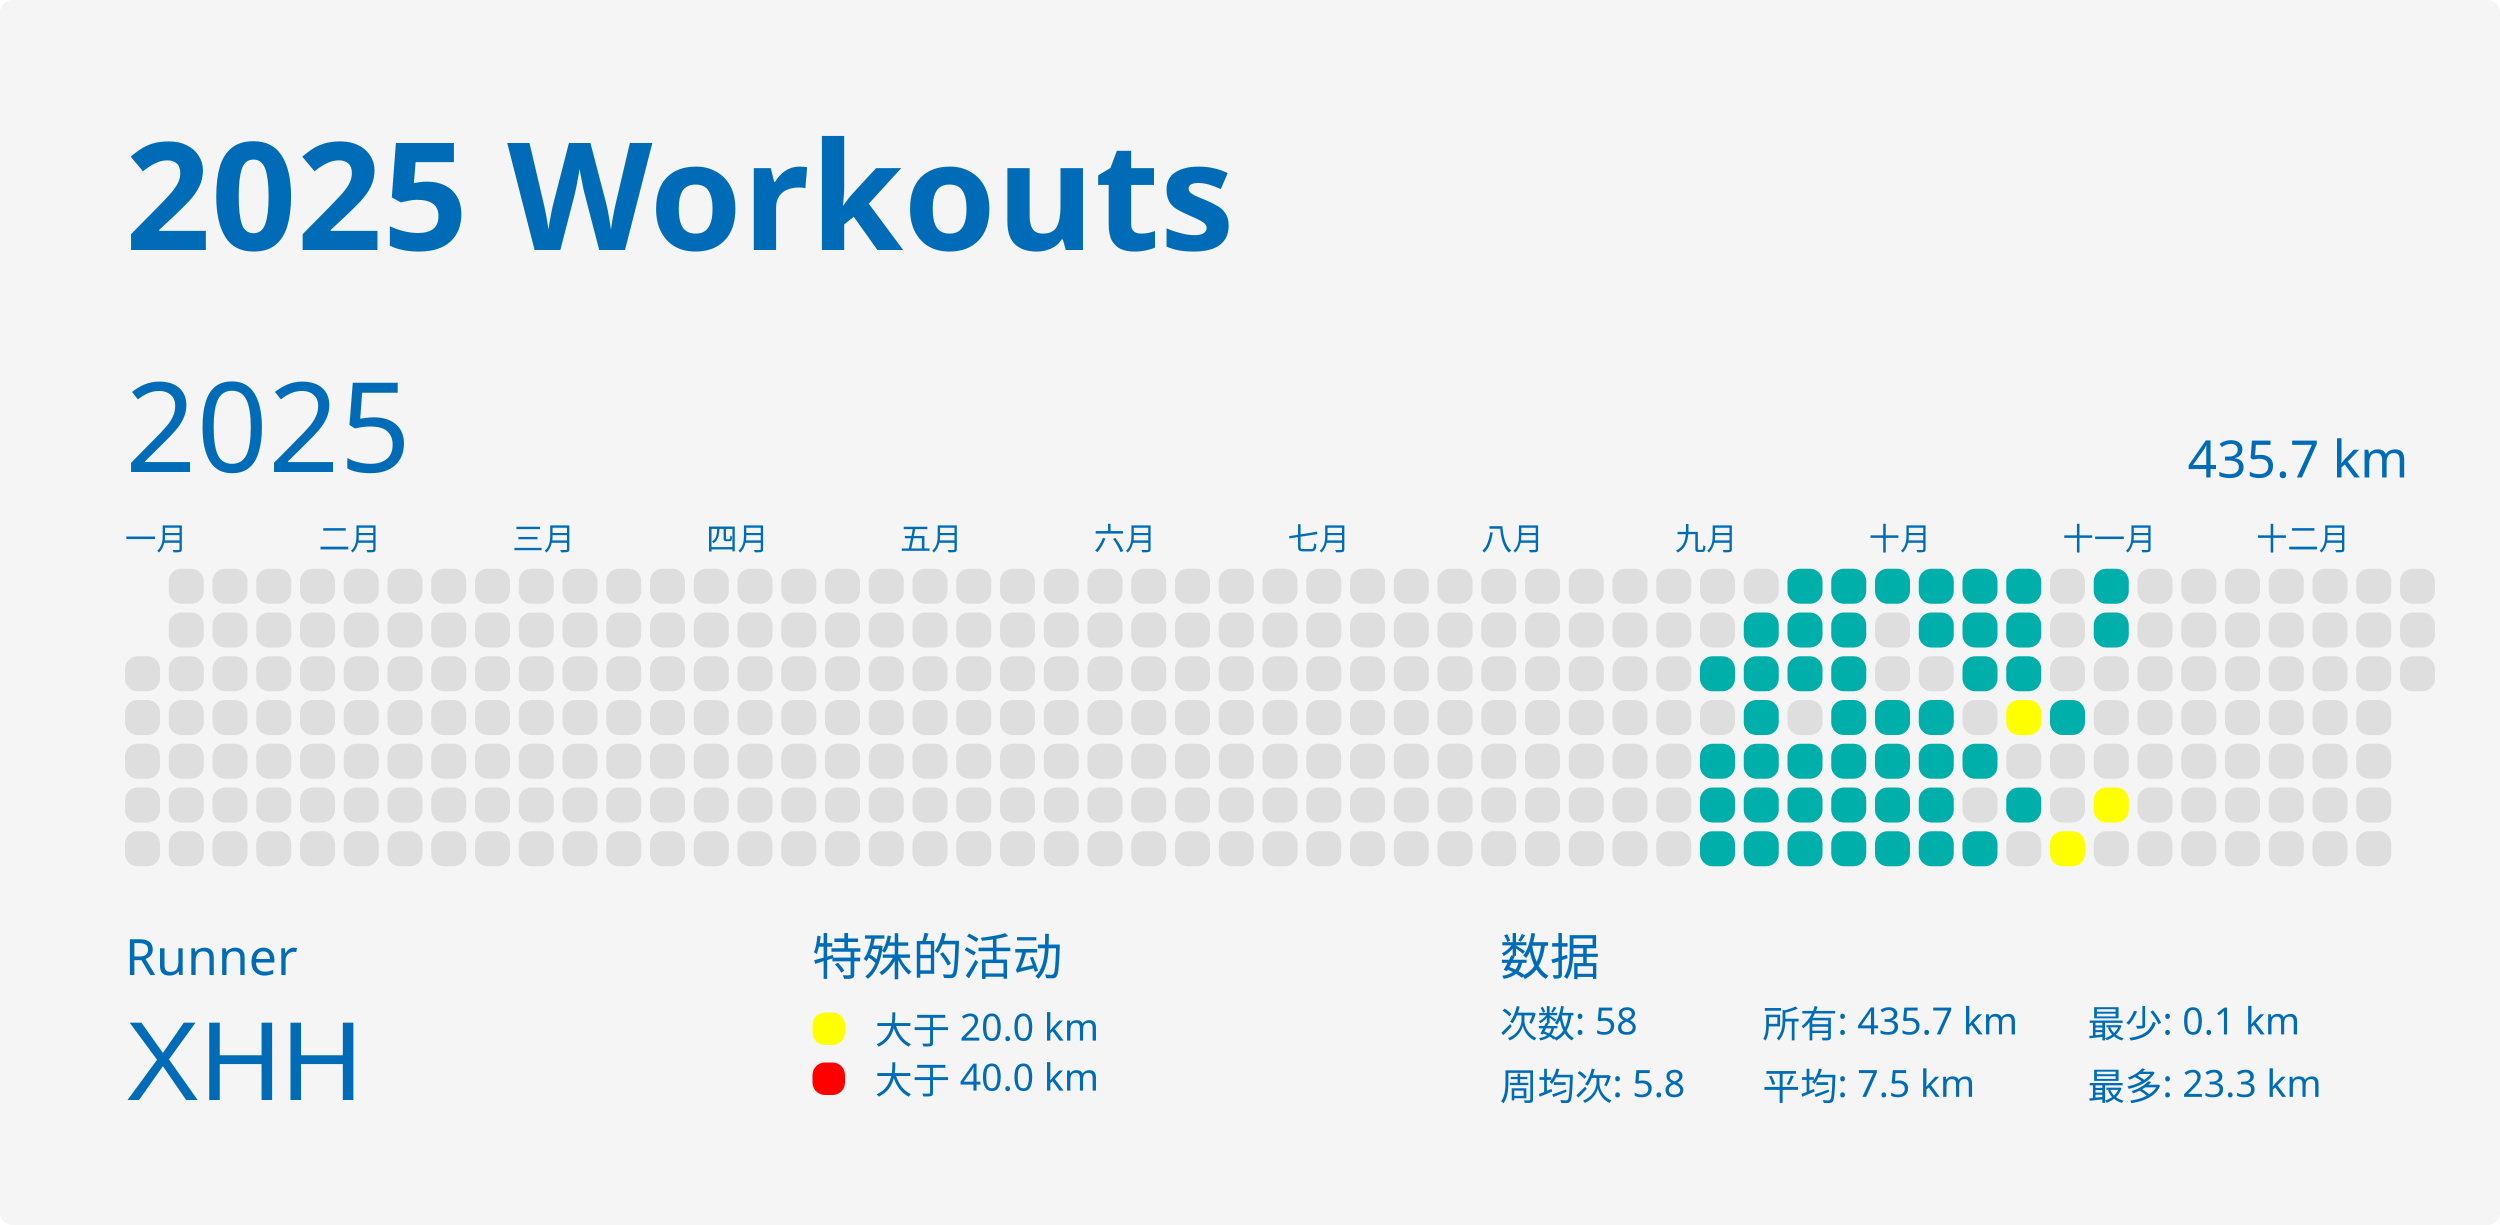
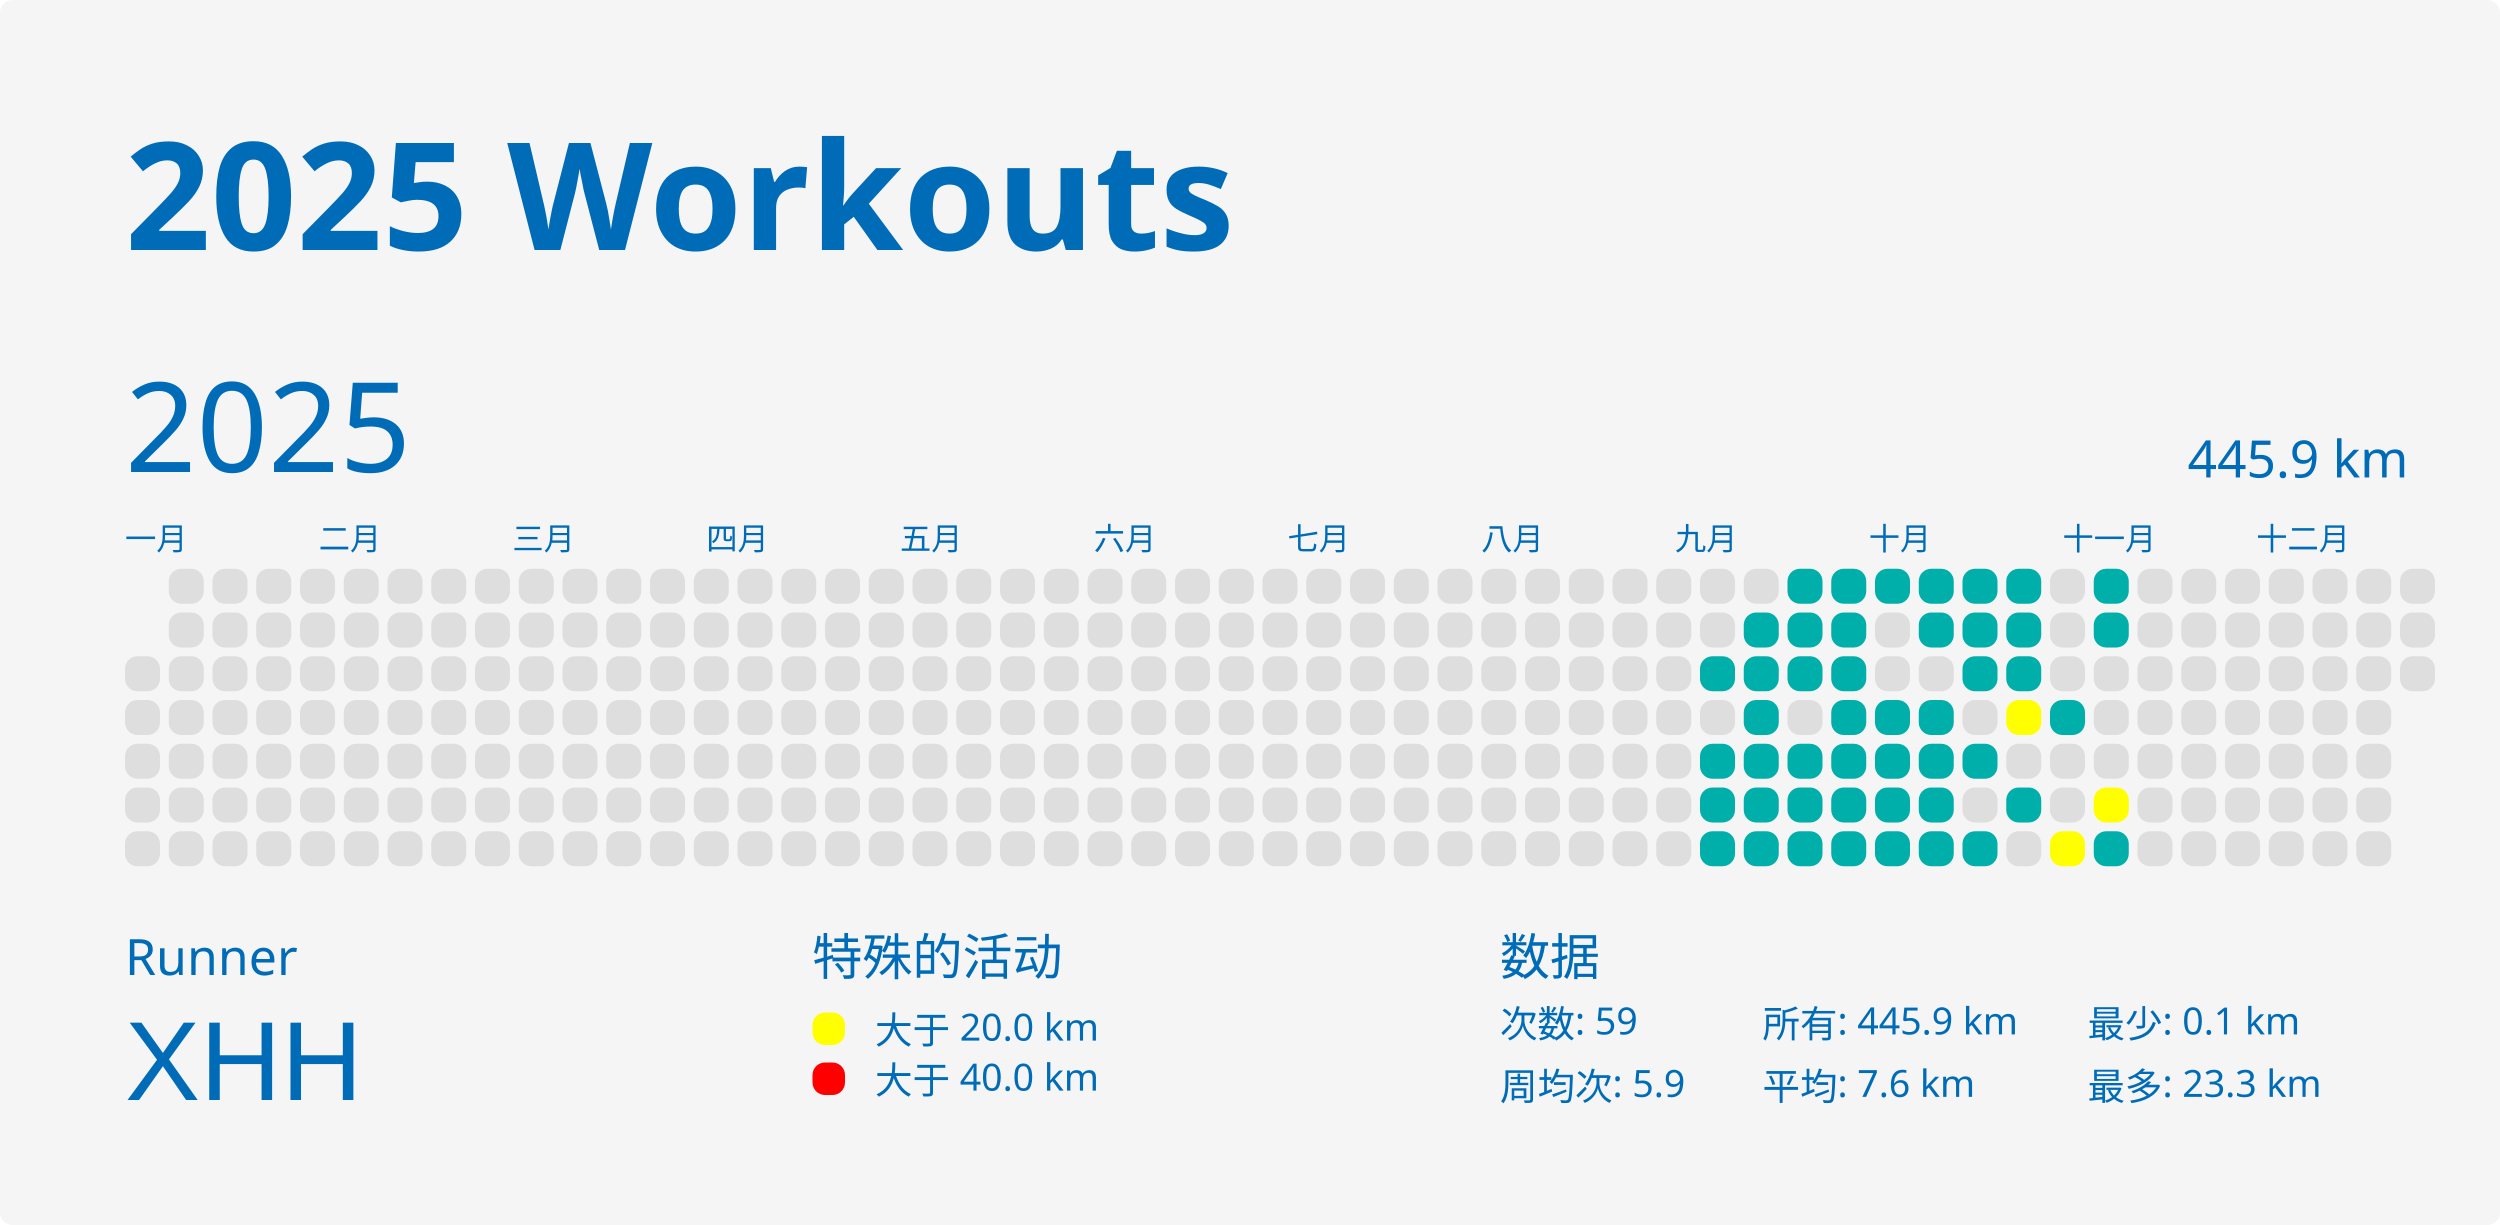
<svg xmlns="http://www.w3.org/2000/svg" baseProfile="full" height="98mm" version="1.1" viewBox="0,0,200,98" width="200mm">
  <defs />
  <rect fill="#f5f5f5" height="98" rx="1" ry="1" width="200" x="0" y="0" />
  <text fill="#006cb8" style="font-size:12px; font-family:MGI-Regular; font-weight:bold;" x="10" y="20">2025 Workouts</text>
  <text fill="#006cb8" style="font-size:4px; font-family:MGI-Regular" x="10" y="78">Runner</text>
  <text fill="#006cb8" style="font-size:9px; font-family:Arial" x="10" y="88">XHH</text>
  <text fill="#006cb8" style="font-size:4px; font-family:MGI-Regular" x="65" y="78">特殊的活动</text>
  <rect fill="yellow" height="2.6" rx="1" ry="1" width="2.6" x="65" y="81" />
  <text fill="#006cb8" style="font-size:3px; font-family:MGI-Regular" x="70" y="83.5">大于 20.0 km</text>
  <rect fill="red" height="2.6" rx="1" ry="1" width="2.6" x="65" y="85" />
  <text fill="#006cb8" style="font-size:3px; font-family:MGI-Regular" x="70" y="87.5">大于 40.0 km</text>
  <text fill="#006cb8" style="font-size:4px; font-family:MGI-Regular" x="120" y="78">数据</text>
-   <text fill="#006cb8" style="font-size:3px; font-family:MGI-Regular" x="120" y="83">次数: 58</text>
-   <text fill="#006cb8" style="font-size:3px; font-family:MGI-Regular" x="120" y="88">周均次: 5.8</text>
-   <text fill="#006cb8" style="font-size:3px; font-family:MGI-Regular" x="141" y="83">所有: 435.7 km</text>
-   <text fill="#006cb8" style="font-size:3px; font-family:MGI-Regular" x="141" y="88">平均: 7.5 km</text>
+   <text fill="#006cb8" style="font-size:3px; font-family:MGI-Regular" x="120" y="83">次数: 59</text>
+   <text fill="#006cb8" style="font-size:3px; font-family:MGI-Regular" x="120" y="88">周均次: 5.9</text>
+   <text fill="#006cb8" style="font-size:3px; font-family:MGI-Regular" x="141" y="83">所有: 445.9 km</text>
+   <text fill="#006cb8" style="font-size:3px; font-family:MGI-Regular" x="141" y="88">平均: 7.6 km</text>
  <text fill="#006cb8" style="font-size:3px; font-family:MGI-Regular" x="167" y="83">最少: 0.1 km</text>
  <text fill="#006cb8" style="font-size:3px; font-family:MGI-Regular" x="167" y="88">最多: 23.3 km</text>
  <text dominant-baseline="hanging" fill="#006cb8" style="font-size:10.0px; font-family:MGI-Regular;" x="10" y="30">2025</text>
-   <text dominant-baseline="hanging" fill="#006cb8" style="font-size:4.125px; font-family:MGI-Regular;" x="175" y="35">435.7 km</text>
+   <text dominant-baseline="hanging" fill="#006cb8" style="font-size:4.125px; font-family:MGI-Regular;" x="175" y="35">445.9 km</text>
  <text fill="#006cb8" style="font-size:2.5px; font-family:MGI-Regular" x="10.0" y="44">一月</text>
  <text fill="#006cb8" style="font-size:2.5px; font-family:MGI-Regular" x="25.5" y="44">二月</text>
  <text fill="#006cb8" style="font-size:2.5px; font-family:MGI-Regular" x="41.0" y="44">三月</text>
  <text fill="#006cb8" style="font-size:2.5px; font-family:MGI-Regular" x="56.5" y="44">四月</text>
  <text fill="#006cb8" style="font-size:2.5px; font-family:MGI-Regular" x="72.0" y="44">五月</text>
  <text fill="#006cb8" style="font-size:2.5px; font-family:MGI-Regular" x="87.5" y="44">六月</text>
  <text fill="#006cb8" style="font-size:2.5px; font-family:MGI-Regular" x="103.0" y="44">七月</text>
  <text fill="#006cb8" style="font-size:2.5px; font-family:MGI-Regular" x="118.5" y="44">八月</text>
  <text fill="#006cb8" style="font-size:2.5px; font-family:MGI-Regular" x="134.0" y="44">九月</text>
  <text fill="#006cb8" style="font-size:2.5px; font-family:MGI-Regular" x="149.5" y="44">十月</text>
  <text fill="#006cb8" style="font-size:2.5px; font-family:MGI-Regular" x="165.0" y="44">十一月</text>
  <text fill="#006cb8" style="font-size:2.5px; font-family:MGI-Regular" x="180.5" y="44">十二月</text>
  <rect fill="#dedede" height="2.8" rx="1" ry="1" width="2.8" x="10.0" y="52.5" />
  <rect fill="#dedede" height="2.8" rx="1" ry="1" width="2.8" x="10.0" y="56.0" />
  <rect fill="#dedede" height="2.8" rx="1" ry="1" width="2.8" x="10.0" y="59.5" />
  <rect fill="#dedede" height="2.8" rx="1" ry="1" width="2.8" x="10.0" y="63.0" />
  <rect fill="#dedede" height="2.8" rx="1" ry="1" width="2.8" x="10.0" y="66.5" />
  <rect fill="#dedede" height="2.8" rx="1" ry="1" width="2.8" x="13.5" y="45.5" />
  <rect fill="#dedede" height="2.8" rx="1" ry="1" width="2.8" x="13.5" y="49.0" />
  <rect fill="#dedede" height="2.8" rx="1" ry="1" width="2.8" x="13.5" y="52.5" />
  <rect fill="#dedede" height="2.8" rx="1" ry="1" width="2.8" x="13.5" y="56.0" />
  <rect fill="#dedede" height="2.8" rx="1" ry="1" width="2.8" x="13.5" y="59.5" />
  <rect fill="#dedede" height="2.8" rx="1" ry="1" width="2.8" x="13.5" y="63.0" />
  <rect fill="#dedede" height="2.8" rx="1" ry="1" width="2.8" x="13.5" y="66.5" />
  <rect fill="#dedede" height="2.8" rx="1" ry="1" width="2.8" x="17.0" y="45.5" />
  <rect fill="#dedede" height="2.8" rx="1" ry="1" width="2.8" x="17.0" y="49.0" />
  <rect fill="#dedede" height="2.8" rx="1" ry="1" width="2.8" x="17.0" y="52.5" />
  <rect fill="#dedede" height="2.8" rx="1" ry="1" width="2.8" x="17.0" y="56.0" />
  <rect fill="#dedede" height="2.8" rx="1" ry="1" width="2.8" x="17.0" y="59.5" />
  <rect fill="#dedede" height="2.8" rx="1" ry="1" width="2.8" x="17.0" y="63.0" />
  <rect fill="#dedede" height="2.8" rx="1" ry="1" width="2.8" x="17.0" y="66.5" />
  <rect fill="#dedede" height="2.8" rx="1" ry="1" width="2.8" x="20.5" y="45.5" />
  <rect fill="#dedede" height="2.8" rx="1" ry="1" width="2.8" x="20.5" y="49.0" />
  <rect fill="#dedede" height="2.8" rx="1" ry="1" width="2.8" x="20.5" y="52.5" />
  <rect fill="#dedede" height="2.8" rx="1" ry="1" width="2.8" x="20.5" y="56.0" />
  <rect fill="#dedede" height="2.8" rx="1" ry="1" width="2.8" x="20.5" y="59.5" />
  <rect fill="#dedede" height="2.8" rx="1" ry="1" width="2.8" x="20.5" y="63.0" />
  <rect fill="#dedede" height="2.8" rx="1" ry="1" width="2.8" x="20.5" y="66.5" />
  <rect fill="#dedede" height="2.8" rx="1" ry="1" width="2.8" x="24.0" y="45.5" />
  <rect fill="#dedede" height="2.8" rx="1" ry="1" width="2.8" x="24.0" y="49.0" />
  <rect fill="#dedede" height="2.8" rx="1" ry="1" width="2.8" x="24.0" y="52.5" />
  <rect fill="#dedede" height="2.8" rx="1" ry="1" width="2.8" x="24.0" y="56.0" />
  <rect fill="#dedede" height="2.8" rx="1" ry="1" width="2.8" x="24.0" y="59.5" />
  <rect fill="#dedede" height="2.8" rx="1" ry="1" width="2.8" x="24.0" y="63.0" />
  <rect fill="#dedede" height="2.8" rx="1" ry="1" width="2.8" x="24.0" y="66.5" />
  <rect fill="#dedede" height="2.8" rx="1" ry="1" width="2.8" x="27.5" y="45.5" />
  <rect fill="#dedede" height="2.8" rx="1" ry="1" width="2.8" x="27.5" y="49.0" />
  <rect fill="#dedede" height="2.8" rx="1" ry="1" width="2.8" x="27.5" y="52.5" />
  <rect fill="#dedede" height="2.8" rx="1" ry="1" width="2.8" x="27.5" y="56.0" />
  <rect fill="#dedede" height="2.8" rx="1" ry="1" width="2.8" x="27.5" y="59.5" />
  <rect fill="#dedede" height="2.8" rx="1" ry="1" width="2.8" x="27.5" y="63.0" />
  <rect fill="#dedede" height="2.8" rx="1" ry="1" width="2.8" x="27.5" y="66.5" />
  <rect fill="#dedede" height="2.8" rx="1" ry="1" width="2.8" x="31.0" y="45.5" />
  <rect fill="#dedede" height="2.8" rx="1" ry="1" width="2.8" x="31.0" y="49.0" />
  <rect fill="#dedede" height="2.8" rx="1" ry="1" width="2.8" x="31.0" y="52.5" />
  <rect fill="#dedede" height="2.8" rx="1" ry="1" width="2.8" x="31.0" y="56.0" />
  <rect fill="#dedede" height="2.8" rx="1" ry="1" width="2.8" x="31.0" y="59.5" />
  <rect fill="#dedede" height="2.8" rx="1" ry="1" width="2.8" x="31.0" y="63.0" />
  <rect fill="#dedede" height="2.8" rx="1" ry="1" width="2.8" x="31.0" y="66.5" />
  <rect fill="#dedede" height="2.8" rx="1" ry="1" width="2.8" x="34.5" y="45.5" />
  <rect fill="#dedede" height="2.8" rx="1" ry="1" width="2.8" x="34.5" y="49.0" />
  <rect fill="#dedede" height="2.8" rx="1" ry="1" width="2.8" x="34.5" y="52.5" />
  <rect fill="#dedede" height="2.8" rx="1" ry="1" width="2.8" x="34.5" y="56.0" />
  <rect fill="#dedede" height="2.8" rx="1" ry="1" width="2.8" x="34.5" y="59.5" />
  <rect fill="#dedede" height="2.8" rx="1" ry="1" width="2.8" x="34.5" y="63.0" />
  <rect fill="#dedede" height="2.8" rx="1" ry="1" width="2.8" x="34.5" y="66.5" />
  <rect fill="#dedede" height="2.8" rx="1" ry="1" width="2.8" x="38.0" y="45.5" />
  <rect fill="#dedede" height="2.8" rx="1" ry="1" width="2.8" x="38.0" y="49.0" />
  <rect fill="#dedede" height="2.8" rx="1" ry="1" width="2.8" x="38.0" y="52.5" />
  <rect fill="#dedede" height="2.8" rx="1" ry="1" width="2.8" x="38.0" y="56.0" />
  <rect fill="#dedede" height="2.8" rx="1" ry="1" width="2.8" x="38.0" y="59.5" />
  <rect fill="#dedede" height="2.8" rx="1" ry="1" width="2.8" x="38.0" y="63.0" />
  <rect fill="#dedede" height="2.8" rx="1" ry="1" width="2.8" x="38.0" y="66.5" />
  <rect fill="#dedede" height="2.8" rx="1" ry="1" width="2.8" x="41.5" y="45.5" />
  <rect fill="#dedede" height="2.8" rx="1" ry="1" width="2.8" x="41.5" y="49.0" />
  <rect fill="#dedede" height="2.8" rx="1" ry="1" width="2.8" x="41.5" y="52.5" />
  <rect fill="#dedede" height="2.8" rx="1" ry="1" width="2.8" x="41.5" y="56.0" />
  <rect fill="#dedede" height="2.8" rx="1" ry="1" width="2.8" x="41.5" y="59.5" />
  <rect fill="#dedede" height="2.8" rx="1" ry="1" width="2.8" x="41.5" y="63.0" />
  <rect fill="#dedede" height="2.8" rx="1" ry="1" width="2.8" x="41.5" y="66.5" />
  <rect fill="#dedede" height="2.8" rx="1" ry="1" width="2.8" x="45.0" y="45.5" />
  <rect fill="#dedede" height="2.8" rx="1" ry="1" width="2.8" x="45.0" y="49.0" />
  <rect fill="#dedede" height="2.8" rx="1" ry="1" width="2.8" x="45.0" y="52.5" />
  <rect fill="#dedede" height="2.8" rx="1" ry="1" width="2.8" x="45.0" y="56.0" />
  <rect fill="#dedede" height="2.8" rx="1" ry="1" width="2.8" x="45.0" y="59.5" />
  <rect fill="#dedede" height="2.8" rx="1" ry="1" width="2.8" x="45.0" y="63.0" />
  <rect fill="#dedede" height="2.8" rx="1" ry="1" width="2.8" x="45.0" y="66.5" />
  <rect fill="#dedede" height="2.8" rx="1" ry="1" width="2.8" x="48.5" y="45.5" />
  <rect fill="#dedede" height="2.8" rx="1" ry="1" width="2.8" x="48.5" y="49.0" />
  <rect fill="#dedede" height="2.8" rx="1" ry="1" width="2.8" x="48.5" y="52.5" />
  <rect fill="#dedede" height="2.8" rx="1" ry="1" width="2.8" x="48.5" y="56.0" />
  <rect fill="#dedede" height="2.8" rx="1" ry="1" width="2.8" x="48.5" y="59.5" />
  <rect fill="#dedede" height="2.8" rx="1" ry="1" width="2.8" x="48.5" y="63.0" />
  <rect fill="#dedede" height="2.8" rx="1" ry="1" width="2.8" x="48.5" y="66.5" />
  <rect fill="#dedede" height="2.8" rx="1" ry="1" width="2.8" x="52.0" y="45.5" />
  <rect fill="#dedede" height="2.8" rx="1" ry="1" width="2.8" x="52.0" y="49.0" />
  <rect fill="#dedede" height="2.8" rx="1" ry="1" width="2.8" x="52.0" y="52.5" />
  <rect fill="#dedede" height="2.8" rx="1" ry="1" width="2.8" x="52.0" y="56.0" />
  <rect fill="#dedede" height="2.8" rx="1" ry="1" width="2.8" x="52.0" y="59.5" />
  <rect fill="#dedede" height="2.8" rx="1" ry="1" width="2.8" x="52.0" y="63.0" />
  <rect fill="#dedede" height="2.8" rx="1" ry="1" width="2.8" x="52.0" y="66.5" />
  <rect fill="#dedede" height="2.8" rx="1" ry="1" width="2.8" x="55.5" y="45.5" />
  <rect fill="#dedede" height="2.8" rx="1" ry="1" width="2.8" x="55.5" y="49.0" />
  <rect fill="#dedede" height="2.8" rx="1" ry="1" width="2.8" x="55.5" y="52.5" />
  <rect fill="#dedede" height="2.8" rx="1" ry="1" width="2.8" x="55.5" y="56.0" />
  <rect fill="#dedede" height="2.8" rx="1" ry="1" width="2.8" x="55.5" y="59.5" />
  <rect fill="#dedede" height="2.8" rx="1" ry="1" width="2.8" x="55.5" y="63.0" />
  <rect fill="#dedede" height="2.8" rx="1" ry="1" width="2.8" x="55.5" y="66.5" />
  <rect fill="#dedede" height="2.8" rx="1" ry="1" width="2.8" x="59.0" y="45.5" />
  <rect fill="#dedede" height="2.8" rx="1" ry="1" width="2.8" x="59.0" y="49.0" />
  <rect fill="#dedede" height="2.8" rx="1" ry="1" width="2.8" x="59.0" y="52.5" />
  <rect fill="#dedede" height="2.8" rx="1" ry="1" width="2.8" x="59.0" y="56.0" />
  <rect fill="#dedede" height="2.8" rx="1" ry="1" width="2.8" x="59.0" y="59.5" />
  <rect fill="#dedede" height="2.8" rx="1" ry="1" width="2.8" x="59.0" y="63.0" />
  <rect fill="#dedede" height="2.8" rx="1" ry="1" width="2.8" x="59.0" y="66.5" />
  <rect fill="#dedede" height="2.8" rx="1" ry="1" width="2.8" x="62.5" y="45.5" />
  <rect fill="#dedede" height="2.8" rx="1" ry="1" width="2.8" x="62.5" y="49.0" />
  <rect fill="#dedede" height="2.8" rx="1" ry="1" width="2.8" x="62.5" y="52.5" />
  <rect fill="#dedede" height="2.8" rx="1" ry="1" width="2.8" x="62.5" y="56.0" />
  <rect fill="#dedede" height="2.8" rx="1" ry="1" width="2.8" x="62.5" y="59.5" />
  <rect fill="#dedede" height="2.8" rx="1" ry="1" width="2.8" x="62.5" y="63.0" />
  <rect fill="#dedede" height="2.8" rx="1" ry="1" width="2.8" x="62.5" y="66.5" />
  <rect fill="#dedede" height="2.8" rx="1" ry="1" width="2.8" x="66.0" y="45.5" />
  <rect fill="#dedede" height="2.8" rx="1" ry="1" width="2.8" x="66.0" y="49.0" />
  <rect fill="#dedede" height="2.8" rx="1" ry="1" width="2.8" x="66.0" y="52.5" />
  <rect fill="#dedede" height="2.8" rx="1" ry="1" width="2.8" x="66.0" y="56.0" />
  <rect fill="#dedede" height="2.8" rx="1" ry="1" width="2.8" x="66.0" y="59.5" />
  <rect fill="#dedede" height="2.8" rx="1" ry="1" width="2.8" x="66.0" y="63.0" />
  <rect fill="#dedede" height="2.8" rx="1" ry="1" width="2.8" x="66.0" y="66.5" />
  <rect fill="#dedede" height="2.8" rx="1" ry="1" width="2.8" x="69.5" y="45.5" />
  <rect fill="#dedede" height="2.8" rx="1" ry="1" width="2.8" x="69.5" y="49.0" />
  <rect fill="#dedede" height="2.8" rx="1" ry="1" width="2.8" x="69.5" y="52.5" />
  <rect fill="#dedede" height="2.8" rx="1" ry="1" width="2.8" x="69.5" y="56.0" />
  <rect fill="#dedede" height="2.8" rx="1" ry="1" width="2.8" x="69.5" y="59.5" />
  <rect fill="#dedede" height="2.8" rx="1" ry="1" width="2.8" x="69.5" y="63.0" />
  <rect fill="#dedede" height="2.8" rx="1" ry="1" width="2.8" x="69.5" y="66.5" />
  <rect fill="#dedede" height="2.8" rx="1" ry="1" width="2.8" x="73.0" y="45.5" />
  <rect fill="#dedede" height="2.8" rx="1" ry="1" width="2.8" x="73.0" y="49.0" />
  <rect fill="#dedede" height="2.8" rx="1" ry="1" width="2.8" x="73.0" y="52.5" />
  <rect fill="#dedede" height="2.8" rx="1" ry="1" width="2.8" x="73.0" y="56.0" />
  <rect fill="#dedede" height="2.8" rx="1" ry="1" width="2.8" x="73.0" y="59.5" />
  <rect fill="#dedede" height="2.8" rx="1" ry="1" width="2.8" x="73.0" y="63.0" />
  <rect fill="#dedede" height="2.8" rx="1" ry="1" width="2.8" x="73.0" y="66.5" />
  <rect fill="#dedede" height="2.8" rx="1" ry="1" width="2.8" x="76.5" y="45.5" />
  <rect fill="#dedede" height="2.8" rx="1" ry="1" width="2.8" x="76.5" y="49.0" />
  <rect fill="#dedede" height="2.8" rx="1" ry="1" width="2.8" x="76.5" y="52.5" />
  <rect fill="#dedede" height="2.8" rx="1" ry="1" width="2.8" x="76.5" y="56.0" />
  <rect fill="#dedede" height="2.8" rx="1" ry="1" width="2.8" x="76.5" y="59.5" />
  <rect fill="#dedede" height="2.8" rx="1" ry="1" width="2.8" x="76.5" y="63.0" />
  <rect fill="#dedede" height="2.8" rx="1" ry="1" width="2.8" x="76.5" y="66.5" />
  <rect fill="#dedede" height="2.8" rx="1" ry="1" width="2.8" x="80.0" y="45.5" />
  <rect fill="#dedede" height="2.8" rx="1" ry="1" width="2.8" x="80.0" y="49.0" />
  <rect fill="#dedede" height="2.8" rx="1" ry="1" width="2.8" x="80.0" y="52.5" />
  <rect fill="#dedede" height="2.8" rx="1" ry="1" width="2.8" x="80.0" y="56.0" />
  <rect fill="#dedede" height="2.8" rx="1" ry="1" width="2.8" x="80.0" y="59.5" />
  <rect fill="#dedede" height="2.8" rx="1" ry="1" width="2.8" x="80.0" y="63.0" />
  <rect fill="#dedede" height="2.8" rx="1" ry="1" width="2.8" x="80.0" y="66.5" />
  <rect fill="#dedede" height="2.8" rx="1" ry="1" width="2.8" x="83.5" y="45.5" />
  <rect fill="#dedede" height="2.8" rx="1" ry="1" width="2.8" x="83.5" y="49.0" />
  <rect fill="#dedede" height="2.8" rx="1" ry="1" width="2.8" x="83.5" y="52.5" />
  <rect fill="#dedede" height="2.8" rx="1" ry="1" width="2.8" x="83.5" y="56.0" />
  <rect fill="#dedede" height="2.8" rx="1" ry="1" width="2.8" x="83.5" y="59.5" />
  <rect fill="#dedede" height="2.8" rx="1" ry="1" width="2.8" x="83.5" y="63.0" />
  <rect fill="#dedede" height="2.8" rx="1" ry="1" width="2.8" x="83.5" y="66.5" />
  <rect fill="#dedede" height="2.8" rx="1" ry="1" width="2.8" x="87.0" y="45.5" />
  <rect fill="#dedede" height="2.8" rx="1" ry="1" width="2.8" x="87.0" y="49.0" />
  <rect fill="#dedede" height="2.8" rx="1" ry="1" width="2.8" x="87.0" y="52.5" />
  <rect fill="#dedede" height="2.8" rx="1" ry="1" width="2.8" x="87.0" y="56.0" />
  <rect fill="#dedede" height="2.8" rx="1" ry="1" width="2.8" x="87.0" y="59.5" />
  <rect fill="#dedede" height="2.8" rx="1" ry="1" width="2.8" x="87.0" y="63.0" />
  <rect fill="#dedede" height="2.8" rx="1" ry="1" width="2.8" x="87.0" y="66.5" />
  <rect fill="#dedede" height="2.8" rx="1" ry="1" width="2.8" x="90.5" y="45.5" />
  <rect fill="#dedede" height="2.8" rx="1" ry="1" width="2.8" x="90.5" y="49.0" />
  <rect fill="#dedede" height="2.8" rx="1" ry="1" width="2.8" x="90.5" y="52.5" />
  <rect fill="#dedede" height="2.8" rx="1" ry="1" width="2.8" x="90.5" y="56.0" />
  <rect fill="#dedede" height="2.8" rx="1" ry="1" width="2.8" x="90.5" y="59.5" />
  <rect fill="#dedede" height="2.8" rx="1" ry="1" width="2.8" x="90.5" y="63.0" />
  <rect fill="#dedede" height="2.8" rx="1" ry="1" width="2.8" x="90.5" y="66.5" />
  <rect fill="#dedede" height="2.8" rx="1" ry="1" width="2.8" x="94.0" y="45.5" />
  <rect fill="#dedede" height="2.8" rx="1" ry="1" width="2.8" x="94.0" y="49.0" />
  <rect fill="#dedede" height="2.8" rx="1" ry="1" width="2.8" x="94.0" y="52.5" />
  <rect fill="#dedede" height="2.8" rx="1" ry="1" width="2.8" x="94.0" y="56.0" />
  <rect fill="#dedede" height="2.8" rx="1" ry="1" width="2.8" x="94.0" y="59.5" />
  <rect fill="#dedede" height="2.8" rx="1" ry="1" width="2.8" x="94.0" y="63.0" />
  <rect fill="#dedede" height="2.8" rx="1" ry="1" width="2.8" x="94.0" y="66.5" />
  <rect fill="#dedede" height="2.8" rx="1" ry="1" width="2.8" x="97.5" y="45.5" />
  <rect fill="#dedede" height="2.8" rx="1" ry="1" width="2.8" x="97.5" y="49.0" />
  <rect fill="#dedede" height="2.8" rx="1" ry="1" width="2.8" x="97.5" y="52.5" />
  <rect fill="#dedede" height="2.8" rx="1" ry="1" width="2.8" x="97.5" y="56.0" />
  <rect fill="#dedede" height="2.8" rx="1" ry="1" width="2.8" x="97.5" y="59.5" />
  <rect fill="#dedede" height="2.8" rx="1" ry="1" width="2.8" x="97.5" y="63.0" />
  <rect fill="#dedede" height="2.8" rx="1" ry="1" width="2.8" x="97.5" y="66.5" />
  <rect fill="#dedede" height="2.8" rx="1" ry="1" width="2.8" x="101.0" y="45.5" />
  <rect fill="#dedede" height="2.8" rx="1" ry="1" width="2.8" x="101.0" y="49.0" />
  <rect fill="#dedede" height="2.8" rx="1" ry="1" width="2.8" x="101.0" y="52.5" />
  <rect fill="#dedede" height="2.8" rx="1" ry="1" width="2.8" x="101.0" y="56.0" />
  <rect fill="#dedede" height="2.8" rx="1" ry="1" width="2.8" x="101.0" y="59.5" />
  <rect fill="#dedede" height="2.8" rx="1" ry="1" width="2.8" x="101.0" y="63.0" />
  <rect fill="#dedede" height="2.8" rx="1" ry="1" width="2.8" x="101.0" y="66.5" />
  <rect fill="#dedede" height="2.8" rx="1" ry="1" width="2.8" x="104.5" y="45.5" />
  <rect fill="#dedede" height="2.8" rx="1" ry="1" width="2.8" x="104.5" y="49.0" />
  <rect fill="#dedede" height="2.8" rx="1" ry="1" width="2.8" x="104.5" y="52.5" />
  <rect fill="#dedede" height="2.8" rx="1" ry="1" width="2.8" x="104.5" y="56.0" />
  <rect fill="#dedede" height="2.8" rx="1" ry="1" width="2.8" x="104.5" y="59.5" />
  <rect fill="#dedede" height="2.8" rx="1" ry="1" width="2.8" x="104.5" y="63.0" />
  <rect fill="#dedede" height="2.8" rx="1" ry="1" width="2.8" x="104.5" y="66.5" />
  <rect fill="#dedede" height="2.8" rx="1" ry="1" width="2.8" x="108.0" y="45.5" />
  <rect fill="#dedede" height="2.8" rx="1" ry="1" width="2.8" x="108.0" y="49.0" />
  <rect fill="#dedede" height="2.8" rx="1" ry="1" width="2.8" x="108.0" y="52.5" />
  <rect fill="#dedede" height="2.8" rx="1" ry="1" width="2.8" x="108.0" y="56.0" />
  <rect fill="#dedede" height="2.8" rx="1" ry="1" width="2.8" x="108.0" y="59.5" />
  <rect fill="#dedede" height="2.8" rx="1" ry="1" width="2.8" x="108.0" y="63.0" />
  <rect fill="#dedede" height="2.8" rx="1" ry="1" width="2.8" x="108.0" y="66.5" />
  <rect fill="#dedede" height="2.8" rx="1" ry="1" width="2.8" x="111.5" y="45.5" />
  <rect fill="#dedede" height="2.8" rx="1" ry="1" width="2.8" x="111.5" y="49.0" />
  <rect fill="#dedede" height="2.8" rx="1" ry="1" width="2.8" x="111.5" y="52.5" />
  <rect fill="#dedede" height="2.8" rx="1" ry="1" width="2.8" x="111.5" y="56.0" />
  <rect fill="#dedede" height="2.8" rx="1" ry="1" width="2.8" x="111.5" y="59.5" />
  <rect fill="#dedede" height="2.8" rx="1" ry="1" width="2.8" x="111.5" y="63.0" />
  <rect fill="#dedede" height="2.8" rx="1" ry="1" width="2.8" x="111.5" y="66.5" />
  <rect fill="#dedede" height="2.8" rx="1" ry="1" width="2.8" x="115.0" y="45.5" />
  <rect fill="#dedede" height="2.8" rx="1" ry="1" width="2.8" x="115.0" y="49.0" />
  <rect fill="#dedede" height="2.8" rx="1" ry="1" width="2.8" x="115.0" y="52.5" />
  <rect fill="#dedede" height="2.8" rx="1" ry="1" width="2.8" x="115.0" y="56.0" />
  <rect fill="#dedede" height="2.8" rx="1" ry="1" width="2.8" x="115.0" y="59.5" />
  <rect fill="#dedede" height="2.8" rx="1" ry="1" width="2.8" x="115.0" y="63.0" />
  <rect fill="#dedede" height="2.8" rx="1" ry="1" width="2.8" x="115.0" y="66.5" />
  <rect fill="#dedede" height="2.8" rx="1" ry="1" width="2.8" x="118.5" y="45.5" />
  <rect fill="#dedede" height="2.8" rx="1" ry="1" width="2.8" x="118.5" y="49.0" />
  <rect fill="#dedede" height="2.8" rx="1" ry="1" width="2.8" x="118.5" y="52.5" />
  <rect fill="#dedede" height="2.8" rx="1" ry="1" width="2.8" x="118.5" y="56.0" />
  <rect fill="#dedede" height="2.8" rx="1" ry="1" width="2.8" x="118.5" y="59.5" />
  <rect fill="#dedede" height="2.8" rx="1" ry="1" width="2.8" x="118.5" y="63.0" />
  <rect fill="#dedede" height="2.8" rx="1" ry="1" width="2.8" x="118.5" y="66.5" />
  <rect fill="#dedede" height="2.8" rx="1" ry="1" width="2.8" x="122.0" y="45.5" />
  <rect fill="#dedede" height="2.8" rx="1" ry="1" width="2.8" x="122.0" y="49.0" />
  <rect fill="#dedede" height="2.8" rx="1" ry="1" width="2.8" x="122.0" y="52.5" />
  <rect fill="#dedede" height="2.8" rx="1" ry="1" width="2.8" x="122.0" y="56.0" />
  <rect fill="#dedede" height="2.8" rx="1" ry="1" width="2.8" x="122.0" y="59.5" />
  <rect fill="#dedede" height="2.8" rx="1" ry="1" width="2.8" x="122.0" y="63.0" />
  <rect fill="#dedede" height="2.8" rx="1" ry="1" width="2.8" x="122.0" y="66.5" />
  <rect fill="#dedede" height="2.8" rx="1" ry="1" width="2.8" x="125.5" y="45.5" />
  <rect fill="#dedede" height="2.8" rx="1" ry="1" width="2.8" x="125.5" y="49.0" />
  <rect fill="#dedede" height="2.8" rx="1" ry="1" width="2.8" x="125.5" y="52.5" />
  <rect fill="#dedede" height="2.8" rx="1" ry="1" width="2.8" x="125.5" y="56.0" />
  <rect fill="#dedede" height="2.8" rx="1" ry="1" width="2.8" x="125.5" y="59.5" />
  <rect fill="#dedede" height="2.8" rx="1" ry="1" width="2.8" x="125.5" y="63.0" />
  <rect fill="#dedede" height="2.8" rx="1" ry="1" width="2.8" x="125.5" y="66.5" />
  <rect fill="#dedede" height="2.8" rx="1" ry="1" width="2.8" x="129.0" y="45.5" />
  <rect fill="#dedede" height="2.8" rx="1" ry="1" width="2.8" x="129.0" y="49.0" />
  <rect fill="#dedede" height="2.8" rx="1" ry="1" width="2.8" x="129.0" y="52.5" />
  <rect fill="#dedede" height="2.8" rx="1" ry="1" width="2.8" x="129.0" y="56.0" />
  <rect fill="#dedede" height="2.8" rx="1" ry="1" width="2.8" x="129.0" y="59.5" />
  <rect fill="#dedede" height="2.8" rx="1" ry="1" width="2.8" x="129.0" y="63.0" />
  <rect fill="#dedede" height="2.8" rx="1" ry="1" width="2.8" x="129.0" y="66.5" />
  <rect fill="#dedede" height="2.8" rx="1" ry="1" width="2.8" x="132.5" y="45.5" />
  <rect fill="#dedede" height="2.8" rx="1" ry="1" width="2.8" x="132.5" y="49.0" />
  <rect fill="#dedede" height="2.8" rx="1" ry="1" width="2.8" x="132.5" y="52.5" />
  <rect fill="#dedede" height="2.8" rx="1" ry="1" width="2.8" x="132.5" y="56.0" />
  <rect fill="#dedede" height="2.8" rx="1" ry="1" width="2.8" x="132.5" y="59.5" />
  <rect fill="#dedede" height="2.8" rx="1" ry="1" width="2.8" x="132.5" y="63.0" />
  <rect fill="#dedede" height="2.8" rx="1" ry="1" width="2.8" x="132.5" y="66.5" />
  <rect fill="#dedede" height="2.8" rx="1" ry="1" width="2.8" x="136.0" y="45.5" />
  <rect fill="#dedede" height="2.8" rx="1" ry="1" width="2.8" x="136.0" y="49.0" />
  <rect fill="#00AFAA" height="2.8" rx="1" ry="1" width="2.8" x="136.0" y="52.5" />
  <rect fill="#dedede" height="2.8" rx="1" ry="1" width="2.8" x="136.0" y="56.0" />
  <rect fill="#00AFAA" height="2.8" rx="1" ry="1" width="2.8" x="136.0" y="59.5" />
  <rect fill="#00AFAA" height="2.8" rx="1" ry="1" width="2.8" x="136.0" y="63.0" />
  <rect fill="#00AFAA" height="2.8" rx="1" ry="1" width="2.8" x="136.0" y="66.5" />
  <rect fill="#dedede" height="2.8" rx="1" ry="1" width="2.8" x="139.5" y="45.5" />
  <rect fill="#00AFAA" height="2.8" rx="1" ry="1" width="2.8" x="139.5" y="49.0" />
  <rect fill="#00AFAA" height="2.8" rx="1" ry="1" width="2.8" x="139.5" y="52.5" />
  <rect fill="#00AFAA" height="2.8" rx="1" ry="1" width="2.8" x="139.5" y="56.0" />
  <rect fill="#00AFAA" height="2.8" rx="1" ry="1" width="2.8" x="139.5" y="59.5" />
  <rect fill="#00AFAA" height="2.8" rx="1" ry="1" width="2.8" x="139.5" y="63.0" />
  <rect fill="#00AFAA" height="2.8" rx="1" ry="1" width="2.8" x="139.5" y="66.5" />
  <rect fill="#00AFAA" height="2.8" rx="1" ry="1" width="2.8" x="143.0" y="45.5" />
  <rect fill="#00AFAA" height="2.8" rx="1" ry="1" width="2.8" x="143.0" y="49.0" />
  <rect fill="#00AFAA" height="2.8" rx="1" ry="1" width="2.8" x="143.0" y="52.5" />
  <rect fill="#dedede" height="2.8" rx="1" ry="1" width="2.8" x="143.0" y="56.0" />
  <rect fill="#00AFAA" height="2.8" rx="1" ry="1" width="2.8" x="143.0" y="59.5" />
  <rect fill="#00AFAA" height="2.8" rx="1" ry="1" width="2.8" x="143.0" y="63.0" />
  <rect fill="#00AFAA" height="2.8" rx="1" ry="1" width="2.8" x="143.0" y="66.5" />
  <rect fill="#00AFAA" height="2.8" rx="1" ry="1" width="2.8" x="146.5" y="45.5" />
  <rect fill="#00AFAA" height="2.8" rx="1" ry="1" width="2.8" x="146.5" y="49.0" />
  <rect fill="#00AFAA" height="2.8" rx="1" ry="1" width="2.8" x="146.5" y="52.5" />
  <rect fill="#00AFAA" height="2.8" rx="1" ry="1" width="2.8" x="146.5" y="56.0" />
  <rect fill="#00AFAA" height="2.8" rx="1" ry="1" width="2.8" x="146.5" y="59.5" />
  <rect fill="#00AFAA" height="2.8" rx="1" ry="1" width="2.8" x="146.5" y="63.0" />
  <rect fill="#00AFAA" height="2.8" rx="1" ry="1" width="2.8" x="146.5" y="66.5" />
  <rect fill="#00AFAA" height="2.8" rx="1" ry="1" width="2.8" x="150.0" y="45.5" />
  <rect fill="#dedede" height="2.8" rx="1" ry="1" width="2.8" x="150.0" y="49.0" />
  <rect fill="#dedede" height="2.8" rx="1" ry="1" width="2.8" x="150.0" y="52.5" />
  <rect fill="#00AFAA" height="2.8" rx="1" ry="1" width="2.8" x="150.0" y="56.0" />
  <rect fill="#00AFAA" height="2.8" rx="1" ry="1" width="2.8" x="150.0" y="59.5" />
  <rect fill="#00AFAA" height="2.8" rx="1" ry="1" width="2.8" x="150.0" y="63.0" />
  <rect fill="#00AFAA" height="2.8" rx="1" ry="1" width="2.8" x="150.0" y="66.5" />
  <rect fill="#00AFAA" height="2.8" rx="1" ry="1" width="2.8" x="153.5" y="45.5" />
  <rect fill="#00AFAA" height="2.8" rx="1" ry="1" width="2.8" x="153.5" y="49.0" />
  <rect fill="#dedede" height="2.8" rx="1" ry="1" width="2.8" x="153.5" y="52.5" />
  <rect fill="#00AFAA" height="2.8" rx="1" ry="1" width="2.8" x="153.5" y="56.0" />
  <rect fill="#00AFAA" height="2.8" rx="1" ry="1" width="2.8" x="153.5" y="59.5" />
  <rect fill="#00AFAA" height="2.8" rx="1" ry="1" width="2.8" x="153.5" y="63.0" />
  <rect fill="#00AFAA" height="2.8" rx="1" ry="1" width="2.8" x="153.5" y="66.5" />
  <rect fill="#00AFAA" height="2.8" rx="1" ry="1" width="2.8" x="157.0" y="45.5" />
  <rect fill="#00AFAA" height="2.8" rx="1" ry="1" width="2.8" x="157.0" y="49.0" />
  <rect fill="#00AFAA" height="2.8" rx="1" ry="1" width="2.8" x="157.0" y="52.5" />
  <rect fill="#dedede" height="2.8" rx="1" ry="1" width="2.8" x="157.0" y="56.0" />
  <rect fill="#00AFAA" height="2.8" rx="1" ry="1" width="2.8" x="157.0" y="59.5" />
  <rect fill="#dedede" height="2.8" rx="1" ry="1" width="2.8" x="157.0" y="63.0" />
  <rect fill="#00AFAA" height="2.8" rx="1" ry="1" width="2.8" x="157.0" y="66.5" />
  <rect fill="#00AFAA" height="2.8" rx="1" ry="1" width="2.8" x="160.5" y="45.5" />
  <rect fill="#00AFAA" height="2.8" rx="1" ry="1" width="2.8" x="160.5" y="49.0" />
  <rect fill="#00AFAA" height="2.8" rx="1" ry="1" width="2.8" x="160.5" y="52.5" />
  <rect fill="yellow" height="2.8" rx="1" ry="1" width="2.8" x="160.5" y="56.0" />
  <rect fill="#dedede" height="2.8" rx="1" ry="1" width="2.8" x="160.5" y="59.5" />
  <rect fill="#00AFAA" height="2.8" rx="1" ry="1" width="2.8" x="160.5" y="63.0" />
  <rect fill="#dedede" height="2.8" rx="1" ry="1" width="2.8" x="160.5" y="66.5" />
  <rect fill="#dedede" height="2.8" rx="1" ry="1" width="2.8" x="164.0" y="45.5" />
  <rect fill="#dedede" height="2.8" rx="1" ry="1" width="2.8" x="164.0" y="49.0" />
  <rect fill="#dedede" height="2.8" rx="1" ry="1" width="2.8" x="164.0" y="52.5" />
  <rect fill="#00AFAA" height="2.8" rx="1" ry="1" width="2.8" x="164.0" y="56.0" />
  <rect fill="#dedede" height="2.8" rx="1" ry="1" width="2.8" x="164.0" y="59.5" />
  <rect fill="#dedede" height="2.8" rx="1" ry="1" width="2.8" x="164.0" y="63.0" />
  <rect fill="yellow" height="2.8" rx="1" ry="1" width="2.8" x="164.0" y="66.5" />
  <rect fill="#00AFAA" height="2.8" rx="1" ry="1" width="2.8" x="167.5" y="45.5" />
  <rect fill="#00AFAA" height="2.8" rx="1" ry="1" width="2.8" x="167.5" y="49.0" />
  <rect fill="#dedede" height="2.8" rx="1" ry="1" width="2.8" x="167.5" y="52.5" />
  <rect fill="#dedede" height="2.8" rx="1" ry="1" width="2.8" x="167.5" y="56.0" />
  <rect fill="#dedede" height="2.8" rx="1" ry="1" width="2.8" x="167.5" y="59.5" />
  <rect fill="yellow" height="2.8" rx="1" ry="1" width="2.8" x="167.5" y="63.0" />
-   <rect fill="#dedede" height="2.8" rx="1" ry="1" width="2.8" x="167.5" y="66.5" />
+   <rect fill="#00AFAA" height="2.8" rx="1" ry="1" width="2.8" x="167.5" y="66.5" />
  <rect fill="#dedede" height="2.8" rx="1" ry="1" width="2.8" x="171.0" y="45.5" />
  <rect fill="#dedede" height="2.8" rx="1" ry="1" width="2.8" x="171.0" y="49.0" />
  <rect fill="#dedede" height="2.8" rx="1" ry="1" width="2.8" x="171.0" y="52.5" />
  <rect fill="#dedede" height="2.8" rx="1" ry="1" width="2.8" x="171.0" y="56.0" />
  <rect fill="#dedede" height="2.8" rx="1" ry="1" width="2.8" x="171.0" y="59.5" />
  <rect fill="#dedede" height="2.8" rx="1" ry="1" width="2.8" x="171.0" y="63.0" />
  <rect fill="#dedede" height="2.8" rx="1" ry="1" width="2.8" x="171.0" y="66.5" />
  <rect fill="#dedede" height="2.8" rx="1" ry="1" width="2.8" x="174.5" y="45.5" />
  <rect fill="#dedede" height="2.8" rx="1" ry="1" width="2.8" x="174.5" y="49.0" />
  <rect fill="#dedede" height="2.8" rx="1" ry="1" width="2.8" x="174.5" y="52.5" />
  <rect fill="#dedede" height="2.8" rx="1" ry="1" width="2.8" x="174.5" y="56.0" />
  <rect fill="#dedede" height="2.8" rx="1" ry="1" width="2.8" x="174.5" y="59.5" />
  <rect fill="#dedede" height="2.8" rx="1" ry="1" width="2.8" x="174.5" y="63.0" />
  <rect fill="#dedede" height="2.8" rx="1" ry="1" width="2.8" x="174.5" y="66.5" />
  <rect fill="#dedede" height="2.8" rx="1" ry="1" width="2.8" x="178.0" y="45.5" />
  <rect fill="#dedede" height="2.8" rx="1" ry="1" width="2.8" x="178.0" y="49.0" />
  <rect fill="#dedede" height="2.8" rx="1" ry="1" width="2.8" x="178.0" y="52.5" />
  <rect fill="#dedede" height="2.8" rx="1" ry="1" width="2.8" x="178.0" y="56.0" />
  <rect fill="#dedede" height="2.8" rx="1" ry="1" width="2.8" x="178.0" y="59.5" />
  <rect fill="#dedede" height="2.8" rx="1" ry="1" width="2.8" x="178.0" y="63.0" />
  <rect fill="#dedede" height="2.8" rx="1" ry="1" width="2.8" x="178.0" y="66.5" />
  <rect fill="#dedede" height="2.8" rx="1" ry="1" width="2.8" x="181.5" y="45.5" />
  <rect fill="#dedede" height="2.8" rx="1" ry="1" width="2.8" x="181.5" y="49.0" />
  <rect fill="#dedede" height="2.8" rx="1" ry="1" width="2.8" x="181.5" y="52.5" />
  <rect fill="#dedede" height="2.8" rx="1" ry="1" width="2.8" x="181.5" y="56.0" />
  <rect fill="#dedede" height="2.8" rx="1" ry="1" width="2.8" x="181.5" y="59.5" />
  <rect fill="#dedede" height="2.8" rx="1" ry="1" width="2.8" x="181.5" y="63.0" />
  <rect fill="#dedede" height="2.8" rx="1" ry="1" width="2.8" x="181.5" y="66.5" />
  <rect fill="#dedede" height="2.8" rx="1" ry="1" width="2.8" x="185.0" y="45.5" />
  <rect fill="#dedede" height="2.8" rx="1" ry="1" width="2.8" x="185.0" y="49.0" />
  <rect fill="#dedede" height="2.8" rx="1" ry="1" width="2.8" x="185.0" y="52.5" />
  <rect fill="#dedede" height="2.8" rx="1" ry="1" width="2.8" x="185.0" y="56.0" />
  <rect fill="#dedede" height="2.8" rx="1" ry="1" width="2.8" x="185.0" y="59.5" />
  <rect fill="#dedede" height="2.8" rx="1" ry="1" width="2.8" x="185.0" y="63.0" />
  <rect fill="#dedede" height="2.8" rx="1" ry="1" width="2.8" x="185.0" y="66.5" />
  <rect fill="#dedede" height="2.8" rx="1" ry="1" width="2.8" x="188.5" y="45.5" />
  <rect fill="#dedede" height="2.8" rx="1" ry="1" width="2.8" x="188.5" y="49.0" />
  <rect fill="#dedede" height="2.8" rx="1" ry="1" width="2.8" x="188.5" y="52.5" />
  <rect fill="#dedede" height="2.8" rx="1" ry="1" width="2.8" x="188.5" y="56.0" />
  <rect fill="#dedede" height="2.8" rx="1" ry="1" width="2.8" x="188.5" y="59.5" />
  <rect fill="#dedede" height="2.8" rx="1" ry="1" width="2.8" x="188.5" y="63.0" />
  <rect fill="#dedede" height="2.8" rx="1" ry="1" width="2.8" x="188.5" y="66.5" />
  <rect fill="#dedede" height="2.8" rx="1" ry="1" width="2.8" x="192.0" y="45.5" />
  <rect fill="#dedede" height="2.8" rx="1" ry="1" width="2.8" x="192.0" y="49.0" />
  <rect fill="#dedede" height="2.8" rx="1" ry="1" width="2.8" x="192.0" y="52.5" />
</svg>
